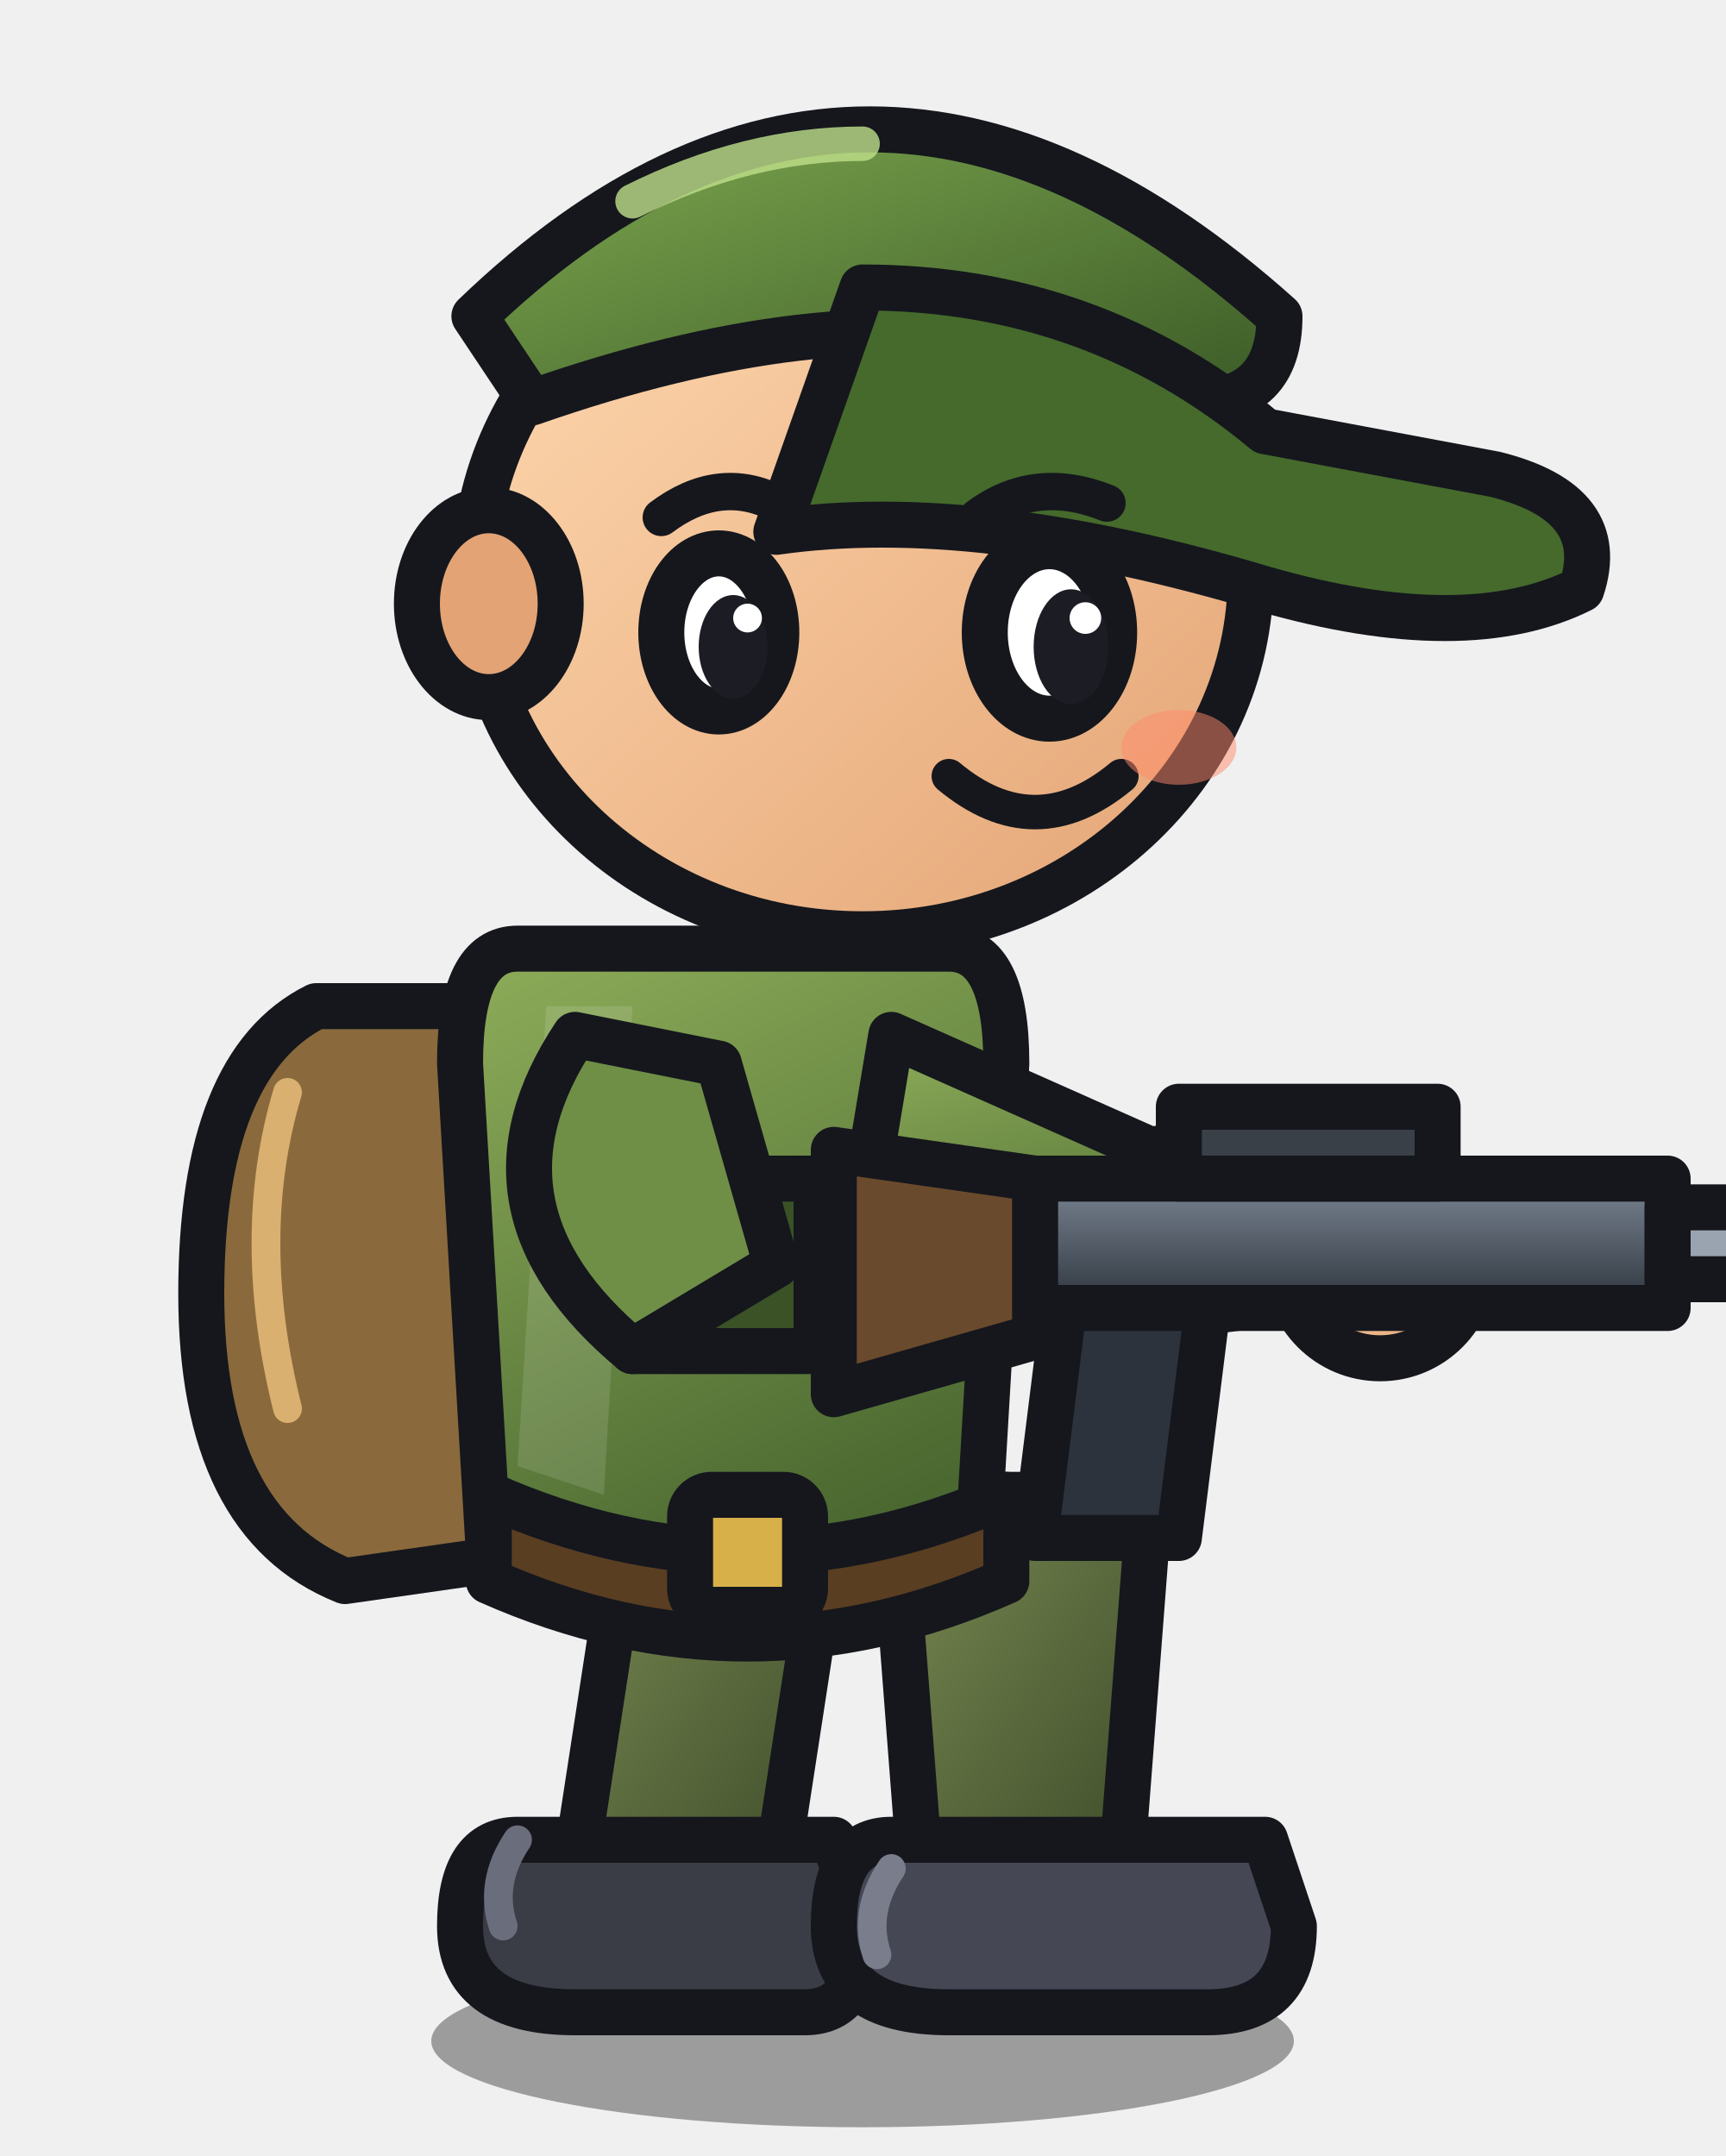
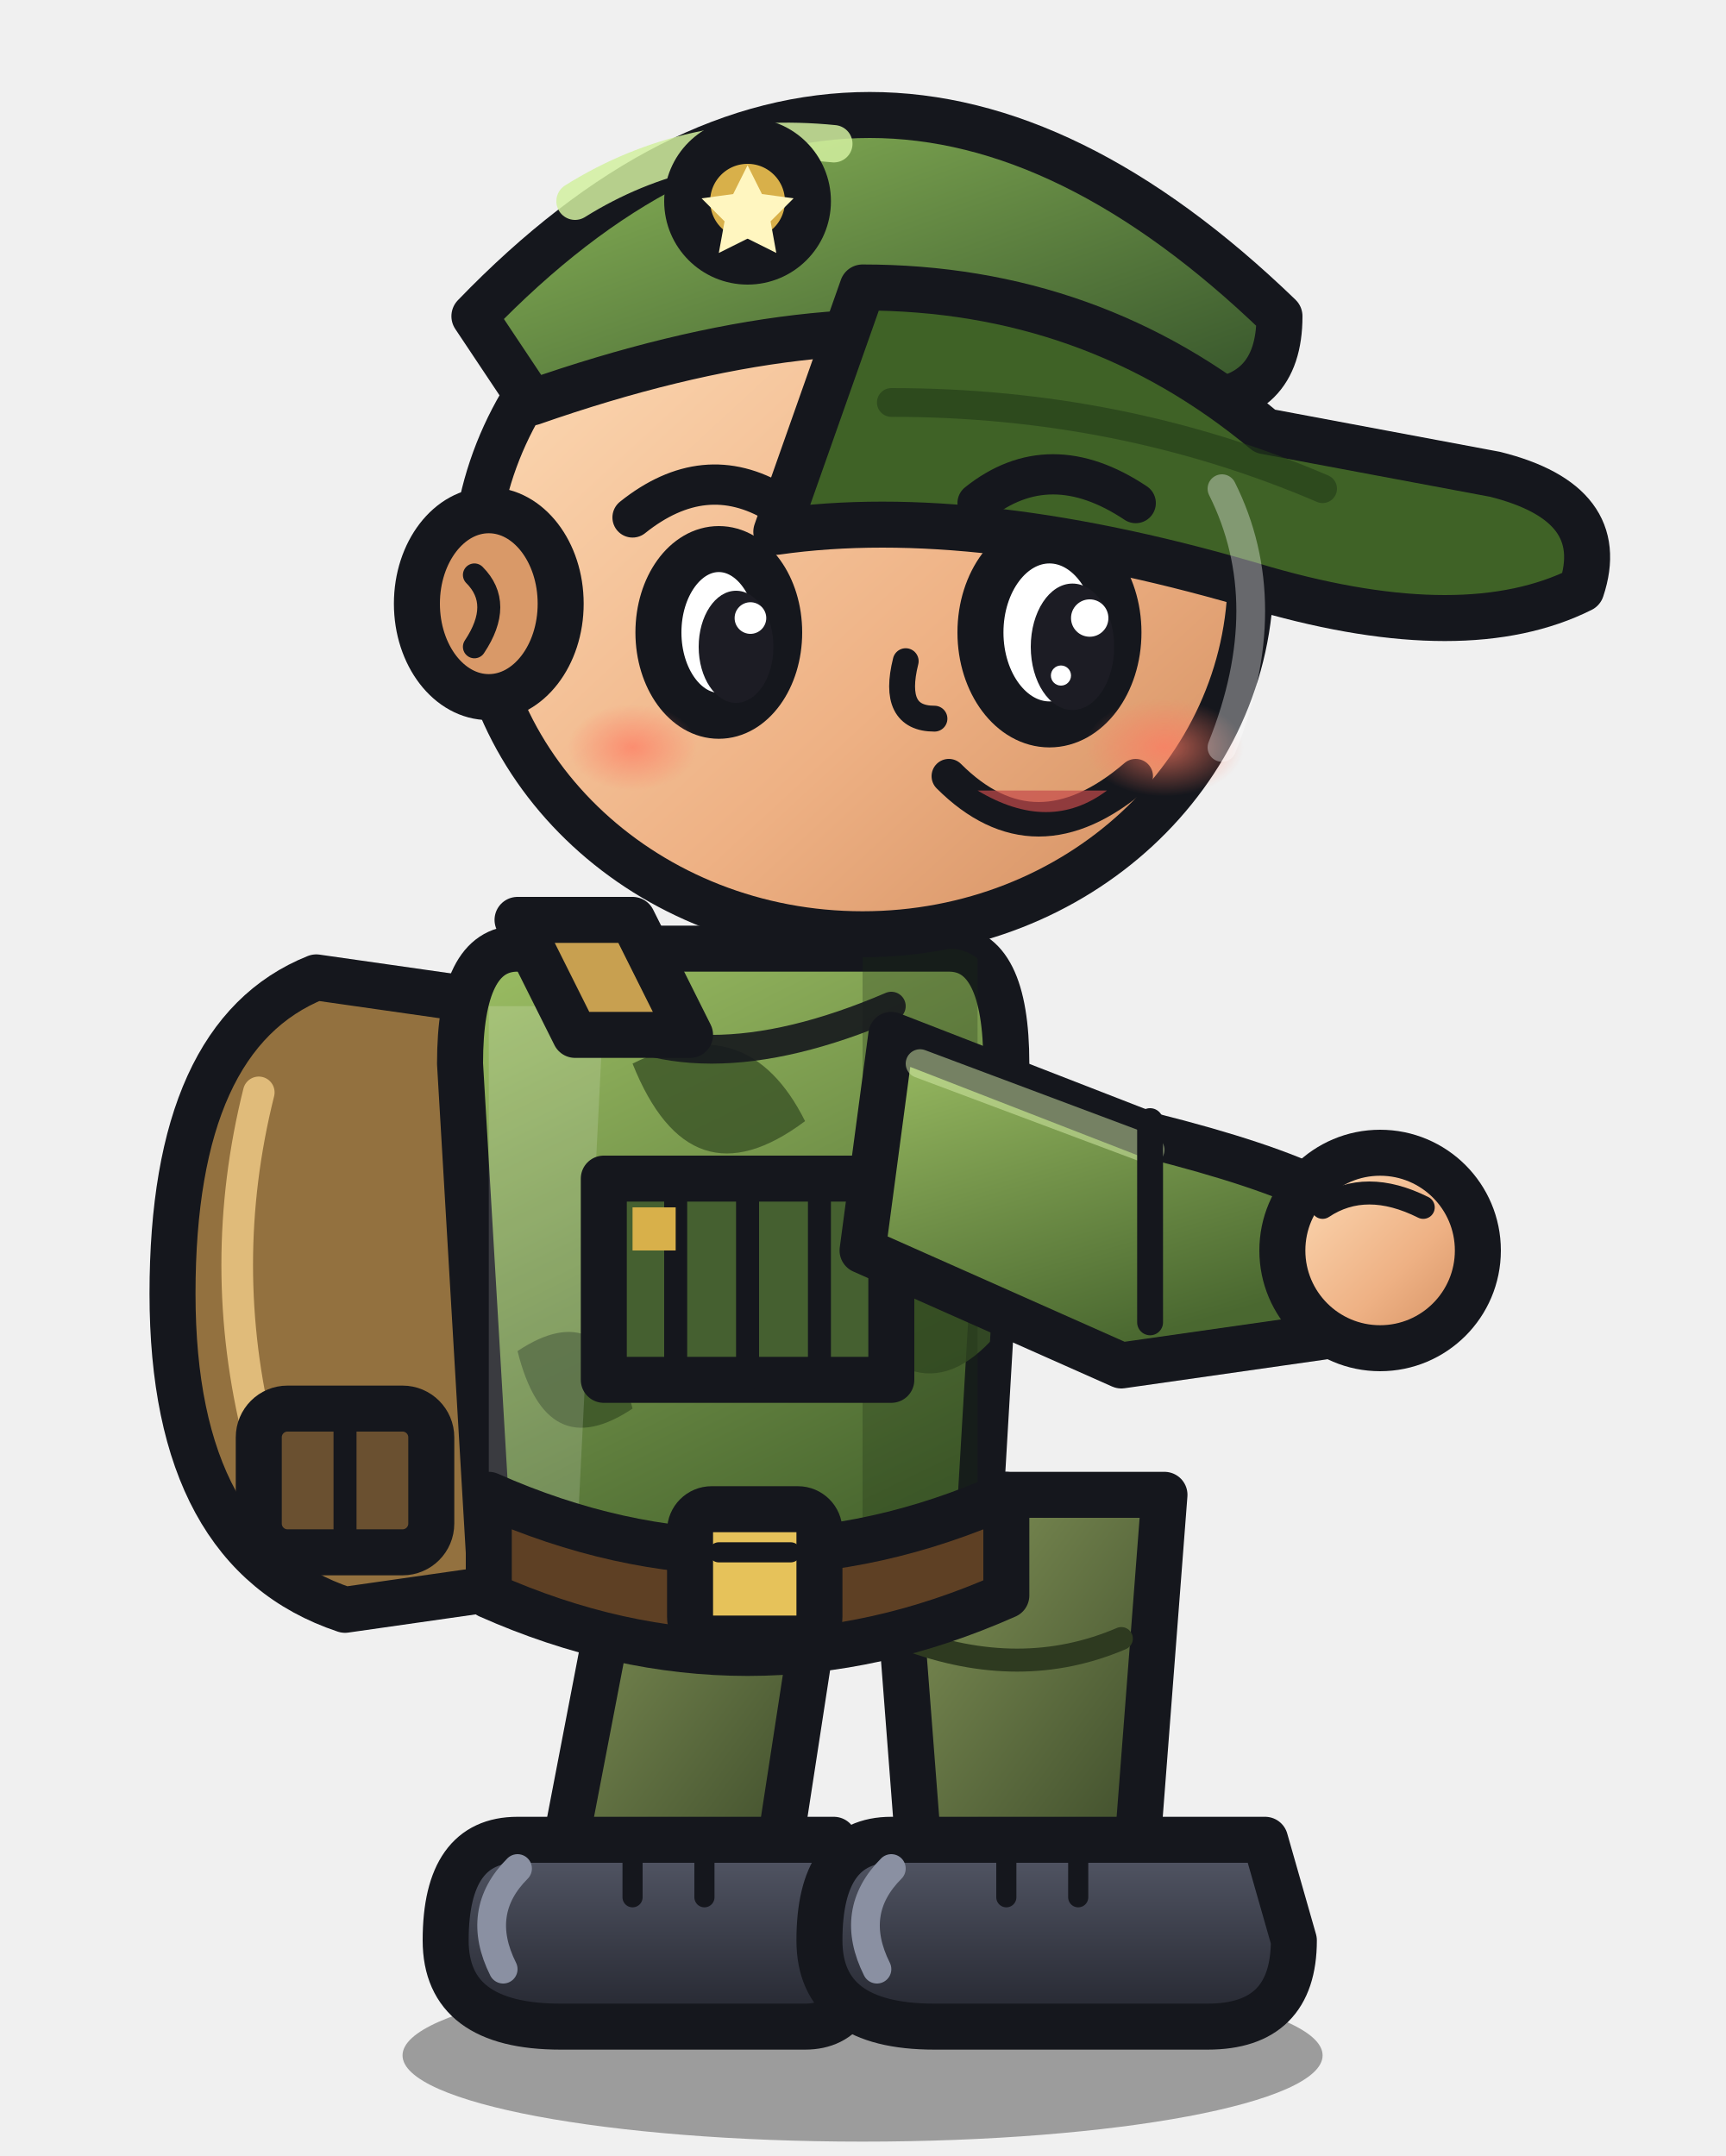
<svg xmlns="http://www.w3.org/2000/svg" viewBox="0 0 120 150" width="480" height="600">
  <defs>
    <linearGradient id="skin" x1="0" y1="0" x2="1" y2="1">
-       <stop offset="0" stop-color="#ffd9b0" />
-       <stop offset="1" stop-color="#e3a374" />
+       <stop offset="0" stop-color="#ffe0bc" />
+       <stop offset=".6" stop-color="#eeb184" />
+       <stop offset="1" stop-color="#cf8a5c" />
    </linearGradient>
    <linearGradient id="camo" x1="0" y1="0" x2="0.4" y2="1">
-       <stop offset="0" stop-color="#8fae5a" />
+       <stop offset="0" stop-color="#9dbf64" />
      <stop offset="1" stop-color="#4a6830" />
    </linearGradient>
    <linearGradient id="pants" x1="0" y1="0" x2="1" y2="1">
-       <stop offset="0" stop-color="#7a8a52" />
-       <stop offset="1" stop-color="#3e4c2a" />
+       <stop offset="0" stop-color="#86975a" />
+       <stop offset="1" stop-color="#3a4828" />
    </linearGradient>
    <linearGradient id="cap" x1="0" y1="0" x2="1" y2="1">
-       <stop offset="0" stop-color="#7fa850" />
-       <stop offset="1" stop-color="#3a5a26" />
+       <stop offset="0" stop-color="#8fba5a" />
+       <stop offset="1" stop-color="#34522a" />
    </linearGradient>
-     <linearGradient id="metal" x1="0" y1="0" x2="0" y2="1">
-       <stop offset="0" stop-color="#7c8794" />
-       <stop offset="1" stop-color="#2c333c" />
+     <linearGradient id="boot" x1="0" y1="0" x2="0" y2="1">
+       <stop offset="0" stop-color="#555968" />
+       <stop offset="1" stop-color="#23252e" />
    </linearGradient>
+     <radialGradient id="cheek">
+       <stop offset="0" stop-color="#ff7a62" stop-opacity=".7" />
+       <stop offset="1" stop-color="#ff7a62" stop-opacity="0" />
+     </radialGradient>
+     <clipPath id="tc">
+       <path d="M36 66 q-4 0 -4 8 l2 34 q16 8 34 0 l2 -34 q0 -8 -4 -8z" />
+     </clipPath>
  </defs>
  <g stroke="#15171d" stroke-width="3.2" stroke-linejoin="round" stroke-linecap="round">
-     <ellipse cx="60" cy="142" rx="30" ry="6" fill="#000" opacity=".35" stroke="none" />
-     <path d="M22 70 q-8 4 -8 20 q0 16 10 20 l14 -2 l-2 -38z" fill="#8a6a3c" />
-     <path d="M20 76 q-3 10 0 22" stroke="#d9b070" stroke-width="2" fill="none" />
-     <path d="M44 104 l-4 26 l14 0 l4 -26z" fill="url(#pants)" />
-     <path d="M36 128 q-4 0 -4 6 q0 6 8 6 l16 0 q4 0 4 -6 l-2 -6z" fill="#3a3c46" />
-     <path d="M36 128 q-2 3 -1 6" stroke="#6a6e7c" stroke-width="2" fill="none" />
-     <path d="M62 104 l2 26 l14 0 l2 -26z" fill="url(#pants)" />
-     <path d="M62 128 q-4 0 -4 6 q0 6 8 6 l18 0 q6 0 6 -6 l-2 -6z" fill="#454854" />
-     <path d="M62 130 q-2 3 -1 6" stroke="#7a7e8c" stroke-width="2" fill="none" />
-     <path d="M36 66 q-4 0 -4 8 l2 34 q14 8 34 0 l2 -34 q0 -8 -4 -8z" fill="url(#camo)" />
-     <path d="M38 70 l6 0 l-2 34 l-6 -2z" fill="#fff" opacity=".12" stroke="none" />
-     <path d="M44 82 h18 v12 h-18z" fill="#3a5226" />
-     <path d="M48 82 v12 M56 82 v12" stroke="#15171d" stroke-width="1.6" />
-     <path d="M34 104 q18 8 36 0 l0 6 q-18 8 -36 0z" fill="#5a3e22" />
-     <rect x="48" y="104" width="8" height="8" rx="1.5" fill="#d8b04a" />
-     <path d="M40 72 q-8 12 4 22 l10 -6 l-4 -14z" fill="#6f8f46" />
+     <ellipse cx="60" cy="143" rx="32" ry="6" fill="#000" opacity=".35" stroke="none" />
+     <path d="M22 68 q-10 4 -10 22 q0 18 12 22 l14 -2 l-2 -40z" fill="#93713f" />
+     <path d="M18 76 q-3 12 0 24" stroke="#e0bb7a" stroke-width="2.2" fill="none" />
+     <rect x="18" y="98" width="12" height="10" rx="2" fill="#6a5030" />
+     <path d="M24 98 v10" stroke-width="1.6" />
+     <path d="M44 104 l-5 26 l15 0 l4 -26z" fill="url(#pants)" />
+     <path d="M41 112 q8 3 14 0" stroke="#2e3a20" stroke-width="1.6" fill="none" />
+     <path d="M36 128 q-5 0 -5 7 q0 6 8 6 l17 0 q4 0 4 -6 l-2 -7z" fill="url(#boot)" />
+     <path d="M36 130 q-3 3 -1 7" stroke="#8a90a2" stroke-width="2" fill="none" />
+     <path d="M44 128 l0 4 M49 128 l0 4" stroke-width="1.4" />
+     <path d="M62 104 l2 26 l15 0 l2 -26z" fill="url(#pants)" />
+     <path d="M63 114 q8 3 15 0" stroke="#2e3a20" stroke-width="1.6" fill="none" />
+     <path d="M62 128 q-5 0 -5 7 q0 6 8 6 l19 0 q6 0 6 -6 l-2 -7z" fill="url(#boot)" />
+     <path d="M62 130 q-3 3 -1 7" stroke="#8a90a2" stroke-width="2" fill="none" />
+     <path d="M70 128 l0 4 M75 128 l0 4" stroke-width="1.4" />
+     <path d="M40 72 q-9 10 0 20 l10 -4 l-2 -18z" fill="#6f8f46" />
+     <path d="M38 90 q4 5 10 2" stroke="#d8b78a" stroke-width="0" fill="none" />
+     <path d="M36 66 q-4 0 -4 8 l2 34 q16 8 34 0 l2 -34 q0 -8 -4 -8z" fill="url(#camo)" />
+     <g clip-path="url(#tc)" stroke="none">
+       <path d="M44 74 q8 -4 12 4 q-8 6 -12 -4z M58 90 q8 -4 12 2 q-6 8 -12 -2z M36 94 q6 -4 8 4 q-6 4 -8 -4z" fill="#3a5226" opacity=".8" />
+       <path d="M34 70 l8 0 l-2 40 l-6 -2z" fill="#fff" opacity=".16" />
+       <path d="M60 66 l8 0 l0 44 l-8 3z" fill="#1a2a12" opacity=".28" />
+     </g>
+     <path d="M42 82 h20 v14 h-20z" fill="#456030" />
+     <path d="M47 82 v14 M52 82 v14 M57 82 v14" stroke-width="1.6" />
+     <rect x="44" y="84" width="3" height="3" fill="#d8b04a" stroke="none" />
+     <path d="M34 104 q18 8 36 0 l0 7 q-18 8 -36 0z" fill="#5e4024" />
+     <rect x="48" y="105" width="9" height="9" rx="1.5" fill="#e6c25a" />
+     <path d="M50 108 h5" stroke-width="1.4" />
+     <path d="M40 70 q8 6 22 0" stroke-width="2" fill="none" opacity=".9" />
+     <path d="M36 64 h8 l4 8 h-8z" fill="#c8a050" />
    <ellipse cx="60" cy="40" rx="27" ry="25" fill="url(#skin)" />
-     <ellipse cx="34" cy="42" rx="5" ry="6.5" fill="#e3a374" />
-     <path d="M33 22 q27 -26 56 0 q0 6 -6 6 l-12 -4 q-14 -3 -34 4 z" fill="url(#cap)" />
-     <path d="M60 20 q16 0 28 10 l16 3 q8 2 6 8 q-8 4 -22 0 q-20 -6 -34 -4z" fill="#456a2c" />
-     <path d="M44 14 q8 -4 16 -4" stroke="#bfe08a" stroke-width="2.4" fill="none" opacity=".8" />
-     <ellipse cx="73" cy="44" rx="4.5" ry="6" fill="#fff" />
-     <ellipse cx="74.5" cy="45" rx="2.6" ry="4" fill="#1c1c24" stroke="none" />
-     <circle cx="75.5" cy="43" r="1.1" fill="#fff" stroke="none" />
-     <ellipse cx="50" cy="44" rx="4" ry="5.5" fill="#fff" />
-     <ellipse cx="51" cy="45" rx="2.4" ry="3.6" fill="#1c1c24" stroke="none" />
-     <circle cx="52" cy="43" r="1" fill="#fff" stroke="none" />
-     <path d="M66 54 q6 5 12 0" stroke-width="2.4" fill="none" />
-     <path d="M46 36 q4 -3 8 -1 M68 36 q4 -3 9 -1" stroke-width="2.6" fill="none" />
-     <ellipse cx="82" cy="52" rx="4" ry="2.6" fill="#ff8a6a" opacity=".5" stroke="none" />
-     <path d="M62 72 l18 8 l14 -2 l0 12 l-16 2 l-18 -8z" fill="url(#camo)" />
-     <circle cx="96" cy="88" r="6.5" fill="url(#skin)" />
-     <g transform="translate(70 82)">
-       <path d="M0 0 h46 v9 h-46z" fill="url(#metal)" />
-       <path d="M-12 -2 l14 2 v11 l-14 4z" fill="#6a4a2c" />
-       <path d="M46 2 h14 v5 h-14z" fill="#9aa4b0" />
-       <path d="M12 -5 h18 v5 h-18z" fill="#3a4048" />
-       <path d="M4 9 l-2 16 h10 l2 -16z" fill="#2c333c" />
-     </g>
+     <ellipse cx="34" cy="42" rx="5" ry="6.5" fill="#d99968" />
+     <path d="M33 40 q2 2 0 5" stroke-width="1.6" fill="none" />
+     <path d="M33 22 q27 -28 56 0 q0 6 -6 6 l-12 -4 q-14 -3 -34 4 z" fill="url(#cap)" />
+     <path d="M60 20 q16 0 28 10 l16 3 q8 2 6 8 q-8 4 -22 0 q-20 -6 -34 -4z" fill="#3f6226" />
+     <path d="M40 14 q8 -5 18 -4" stroke="#d2f0a0" stroke-width="2.6" fill="none" opacity=".85" />
+     <path d="M62 28 q16 0 30 6" stroke="#223a18" stroke-width="2" fill="none" opacity=".6" />
+     <circle cx="52" cy="14" r="4.2" fill="#d8b04a" />
+     <path d="M52 11.5 l1 2 l2.2 .3 l-1.6 1.6 l.4 2.2 l-2 -1 l-2 1 l.4 -2.2 l-1.6 -1.6 l2.2 -.3z" fill="#fff6c0" stroke="none" />
+     <ellipse cx="73" cy="44" rx="4.8" ry="6.4" fill="#fff" />
+     <ellipse cx="74.6" cy="45" rx="2.9" ry="4.4" fill="#1c1c24" stroke="none" />
+     <circle cx="75.8" cy="43" r="1.3" fill="#fff" stroke="none" />
+     <circle cx="73.8" cy="47" r=".7" fill="#fff" stroke="none" />
+     <ellipse cx="50" cy="44" rx="4.2" ry="5.8" fill="#fff" />
+     <ellipse cx="51.2" cy="45" rx="2.6" ry="3.9" fill="#1c1c24" stroke="none" />
+     <circle cx="52.2" cy="43" r="1.1" fill="#fff" stroke="none" />
+     <path d="M44 36 q5 -4 10 -1 M68 35 q5 -4 11 0" stroke-width="2.8" fill="none" />
+     <path d="M66 54 q6 6 13 0" stroke-width="2.4" fill="none" />
+     <path d="M68 55 q5 3 9 0" fill="#c44a4a" stroke="none" opacity=".7" />
+     <path d="M63 46 q-1 4 2 4" stroke-width="1.8" fill="none" />
+     <ellipse cx="81" cy="52" rx="5.5" ry="3.4" fill="url(#cheek)" stroke="none" />
+     <ellipse cx="44" cy="52" rx="4.5" ry="3" fill="url(#cheek)" stroke="none" />
+     <path d="M85 34 q4 8 0 18" stroke="#fff" stroke-width="2" fill="none" opacity=".35" />
+     <path d="M62 72 l18 7 q8 2 12 4 l0 10 l-14 2 l-18 -8z" fill="url(#camo)" />
+     <path d="M64 74 l16 6" stroke="#d6ecaa" stroke-width="2" fill="none" opacity=".5" />
+     <path d="M80 78 l0 14" stroke-width="1.8" />
+     <circle cx="96" cy="87" r="6.8" fill="url(#skin)" />
+     <path d="M92 84 q3 -2 7 0" stroke-width="1.6" fill="none" />
  </g>
</svg>
